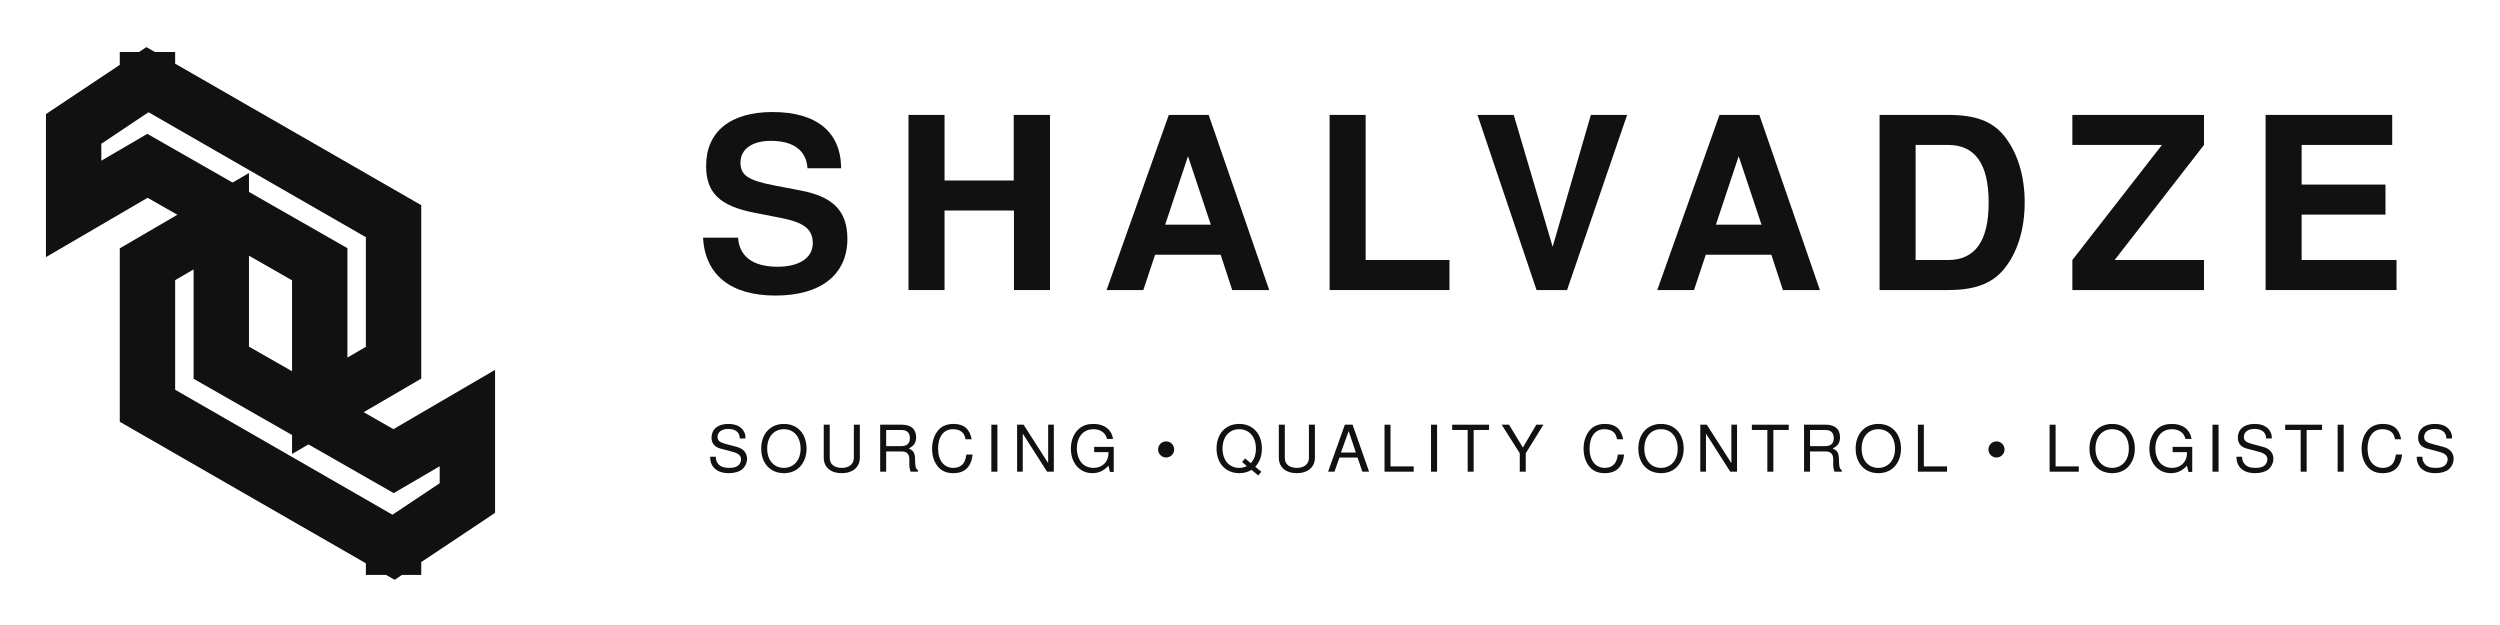
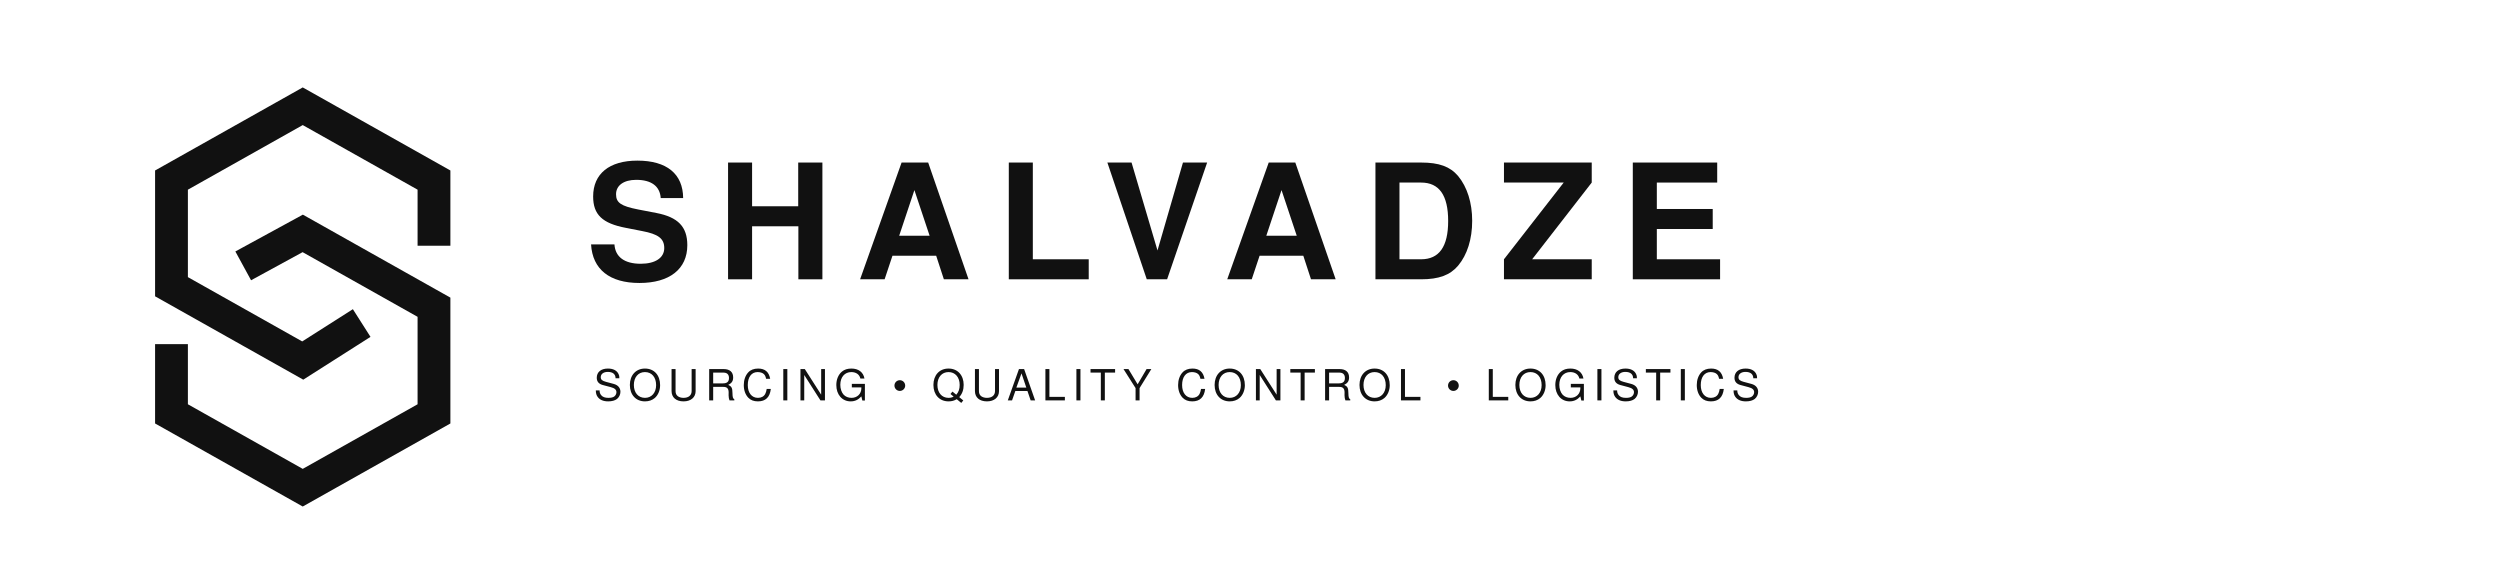
- <svg xmlns="http://www.w3.org/2000/svg" viewBox="47 33 640 160">
-   <path fill="none" stroke="#111111" stroke-width="14.175" stroke-linecap="square" stroke-linejoin="miter" stroke-miterlimit="4" d="M84.75 53.398 L147.75 89.625 L147.75 125.852 L128.852 136.875 L128.852 100.648 L84.75 75.449 L65.852 86.477 L65.852 66 Z M84.75 53.398" />
-   <path fill="none" stroke="#111111" stroke-width="14.175" stroke-linecap="square" stroke-linejoin="miter" stroke-miterlimit="4" d="M147.75 173.102 L84.75 136.875 L84.75 100.648 L103.648 89.625 L103.648 125.852 L147.75 151.051 L166.648 140.023 L166.648 160.5 Z M147.75 173.102" />
-   <path fill="#111111" d="M262.332 76.07 C262.27 66.781 256.059 61.68 244.742 61.68 C233.98 61.68 227.766 66.723 227.766 75.453 C227.766 82.402 231.273 85.785 240.375 87.508 L246.648 88.738 C252.797 89.906 255.074 91.629 255.074 95.258 C255.074 99.008 251.629 101.285 246.031 101.285 C239.762 101.285 236.254 98.641 235.945 93.844 L226.969 93.844 C227.523 103.438 234.102 108.664 245.539 108.664 C257.102 108.664 263.93 103.312 263.93 94.152 C263.93 87.078 260.363 83.387 252.059 81.789 L245.051 80.438 C238.469 79.145 236.562 77.852 236.562 74.594 C236.562 71.211 239.516 69.059 244.312 69.059 C250.152 69.059 253.414 71.52 253.719 76.07 Z M262.332 76.07" />
-   <path fill="#111111" d="M306.574 86.895 L306.574 107.25 L315.801 107.25 L315.801 62.418 L306.516 62.418 L306.516 79.207 L288.801 79.207 L288.801 62.418 L279.578 62.418 L279.578 107.25 L288.801 107.25 L288.801 86.895 Z M306.574 86.895" />
-   <path fill="#111111" d="M359.492 98.211 L362.445 107.25 L371.918 107.25 L356.418 62.418 L346.211 62.418 L330.281 107.25 L339.691 107.25 L342.703 98.211 Z M356.973 90.523 L345.285 90.523 L351.129 72.996 Z M356.973 90.523" />
-   <path fill="#111111" d="M396.605 62.418 L387.379 62.418 L387.379 107.25 L418.066 107.25 L418.066 99.562 L396.605 99.562 Z M396.605 62.418" />
-   <path fill="#111111" d="M448.168 107.25 L463.543 62.418 L454.258 62.418 L444.48 96.18 L434.516 62.418 L425.23 62.418 L440.359 107.25 Z M448.168 107.25" />
-   <path fill="#111111" d="M500.469 98.211 L503.422 107.25 L512.895 107.25 L497.395 62.418 L487.188 62.418 L471.258 107.25 L480.668 107.25 L483.68 98.211 Z M497.949 90.523 L486.266 90.523 L492.105 72.996 Z M497.949 90.523" />
-   <path fill="#111111" d="M528.172 107.25 L545.699 107.25 C552.527 107.25 556.832 105.652 559.906 102.023 C563.41 97.84 565.32 91.812 565.32 84.801 C565.32 77.852 563.41 71.824 559.906 67.582 C556.832 63.953 552.59 62.418 545.699 62.418 L528.172 62.418 Z M537.398 99.562 L537.398 70.105 L545.699 70.105 C552.648 70.105 556.094 74.961 556.094 84.863 C556.094 94.703 552.648 99.562 545.699 99.562 Z M537.398 99.562" />
-   <path fill="#111111" d="M611.227 62.418 L577.523 62.418 L577.523 70.105 L600.461 70.105 L577.523 99.562 L577.523 107.25 L611.227 107.25 L611.227 99.562 L588.348 99.562 L611.227 70.105 Z M611.227 62.418" />
-   <path fill="#111111" d="M636.219 87.938 L657.684 87.938 L657.684 80.25 L636.219 80.25 L636.219 70.105 L659.406 70.105 L659.406 62.418 L626.996 62.418 L626.996 107.25 L660.512 107.25 L660.512 99.562 L636.219 99.562 Z M636.219 87.938" />
-   <path fill="#111111" d="M237.836 145.254 C237.836 144.426 237.785 144.195 237.52 143.637 C236.859 142.25 235.457 141.523 233.43 141.523 C230.789 141.523 229.156 142.875 229.156 145.055 C229.156 146.523 229.93 147.445 231.516 147.859 L234.5 148.652 C236.035 149.047 236.711 149.656 236.711 150.598 C236.711 151.242 236.367 151.902 235.855 152.266 C235.375 152.613 234.617 152.777 233.645 152.777 C232.324 152.777 231.449 152.465 230.871 151.77 C230.426 151.242 230.227 150.664 230.242 149.922 L228.793 149.922 C228.809 151.027 229.023 151.754 229.5 152.414 C230.328 153.551 231.711 154.129 233.543 154.129 C234.98 154.129 236.152 153.801 236.926 153.207 C237.734 152.562 238.246 151.488 238.246 150.449 C238.246 148.965 237.324 147.875 235.688 147.43 L232.668 146.621 C231.219 146.227 230.691 145.766 230.691 144.84 C230.691 143.617 231.762 142.809 233.379 142.809 C235.293 142.809 236.367 143.668 236.383 145.254 Z M237.836 145.254" />
-   <path fill="#111111" d="M247.66 141.523 C244.211 141.523 241.867 144.066 241.867 147.828 C241.867 151.605 244.195 154.129 247.676 154.129 C249.145 154.129 250.43 153.684 251.406 152.859 C252.707 151.754 253.484 149.891 253.484 147.926 C253.484 144.047 251.191 141.523 247.66 141.523 Z M247.66 142.875 C250.266 142.875 251.949 144.84 251.949 147.891 C251.949 150.797 250.215 152.777 247.676 152.777 C245.102 152.777 243.402 150.797 243.402 147.828 C243.402 144.855 245.102 142.875 247.66 142.875 Z M247.66 142.875" />
-   <path fill="#111111" d="M265.586 141.723 L265.586 150.168 C265.586 151.785 264.414 152.777 262.484 152.777 C261.594 152.777 260.867 152.562 260.289 152.148 C259.695 151.688 259.414 151.078 259.414 150.168 L259.414 141.723 L257.879 141.723 L257.879 150.168 C257.879 152.613 259.629 154.129 262.484 154.129 C265.305 154.129 267.121 152.578 267.121 150.168 L267.121 141.723 Z M265.586 141.723" />
-   <path fill="#111111" d="M273.859 148.57 L277.82 148.57 C279.188 148.57 279.801 149.23 279.801 150.715 L279.781 151.785 C279.781 152.527 279.914 153.254 280.129 153.75 L281.992 153.75 L281.992 153.371 C281.418 152.973 281.301 152.547 281.27 150.945 C281.25 148.965 280.938 148.371 279.633 147.809 C280.988 147.133 281.531 146.324 281.531 144.938 C281.531 142.859 280.246 141.723 277.867 141.723 L272.324 141.723 L272.324 153.75 L273.859 153.75 Z M273.859 147.215 L273.859 143.074 L277.57 143.074 C278.43 143.074 278.926 143.207 279.305 143.535 C279.719 143.883 279.93 144.426 279.93 145.137 C279.93 146.574 279.207 147.215 277.57 147.215 Z M273.859 147.215" />
-   <path fill="#111111" d="M295.746 145.449 C295.266 142.809 293.75 141.523 291.109 141.523 C289.492 141.523 288.188 142.035 287.297 143.023 C286.211 144.215 285.613 145.93 285.613 147.875 C285.613 149.855 286.227 151.555 287.348 152.727 C288.289 153.684 289.477 154.129 291.043 154.129 C293.98 154.129 295.629 152.547 295.992 149.359 L294.41 149.359 C294.277 150.188 294.113 150.746 293.863 151.227 C293.371 152.215 292.348 152.777 291.059 152.777 C288.668 152.777 287.148 150.863 287.148 147.859 C287.148 144.773 288.586 142.875 290.93 142.875 C291.902 142.875 292.809 143.156 293.305 143.637 C293.75 144.047 293.996 144.543 294.18 145.449 Z M295.746 145.449" />
-   <path fill="#111111" d="M300.785 141.723 H302.336 V153.75 H300.785 Z" />
-   <path fill="#111111" d="M316.781 141.723 L315.328 141.723 L315.328 151.555 L309.043 141.723 L307.379 141.723 L307.379 153.75 L308.828 153.75 L308.828 144 L315.051 153.75 L316.781 153.75 Z M316.781 141.723" />
-   <path fill="#111111" d="M332.117 147.398 L327.102 147.398 L327.102 148.75 L330.766 148.75 L330.766 149.082 C330.766 151.227 329.18 152.777 326.988 152.777 C325.766 152.777 324.66 152.332 323.949 151.555 C323.16 150.699 322.68 149.262 322.68 147.777 C322.68 144.824 324.363 142.875 326.902 142.875 C328.734 142.875 330.055 143.816 330.387 145.367 L331.953 145.367 C331.523 142.926 329.676 141.523 326.922 141.523 C325.453 141.523 324.266 141.902 323.324 142.68 C321.922 143.832 321.145 145.699 321.145 147.859 C321.145 151.555 323.406 154.129 326.656 154.129 C328.289 154.129 329.578 153.52 330.766 152.215 L331.145 153.816 L332.117 153.816 Z M332.117 147.398" />
-   <path fill="#111111" d="M345.531 145.996 C344.391 145.996 343.469 146.918 343.469 148.059 C343.469 149.195 344.391 150.121 345.531 150.121 C346.652 150.121 347.594 149.195 347.594 148.09 C347.594 146.918 346.688 145.996 345.531 145.996 Z M345.531 145.996" />
-   <path fill="#111111" d="M369.898 153.766 L368.348 152.496 C369.488 151.242 370.047 149.707 370.047 147.793 C370.047 144.047 367.707 141.523 364.242 141.523 C360.758 141.523 358.434 144.047 358.434 147.828 C358.434 151.59 360.758 154.129 364.242 154.129 C365.445 154.129 366.418 153.867 367.391 153.289 L369.125 154.723 Z M365.742 150.367 L364.984 151.293 L366.203 152.316 C365.496 152.66 364.949 152.777 364.223 152.777 C361.668 152.777 359.969 150.797 359.969 147.828 C359.969 144.855 361.668 142.875 364.242 142.875 C366.797 142.875 368.516 144.855 368.516 147.809 C368.516 149.379 368.102 150.566 367.211 151.57 Z M365.742 150.367" />
-   <path fill="#111111" d="M382.086 141.723 L382.086 150.168 C382.086 151.785 380.914 152.777 378.984 152.777 C378.09 152.777 377.367 152.562 376.789 152.148 C376.195 151.688 375.914 151.078 375.914 150.168 L375.914 141.723 L374.379 141.723 L374.379 150.168 C374.379 152.613 376.129 154.129 378.984 154.129 C381.805 154.129 383.617 152.578 383.617 150.168 L383.617 141.723 Z M382.086 141.723" />
-   <path fill="#111111" d="M394.531 150.137 L395.77 153.75 L397.488 153.75 L393.262 141.723 L391.281 141.723 L386.992 153.75 L388.625 153.75 L389.898 150.137 Z M394.105 148.848 L390.277 148.848 L392.258 143.371 Z M394.105 148.848" />
-   <path fill="#111111" d="M402.973 141.723 L401.438 141.723 L401.438 153.75 L408.91 153.75 L408.91 152.398 L402.973 152.398 Z M402.973 141.723" />
-   <path fill="#111111" d="M413.34 141.723 H414.891 V153.75 H413.34 Z" />
-   <path fill="#111111" d="M424.254 143.074 L428.199 143.074 L428.199 141.723 L418.762 141.723 L418.762 143.074 L422.723 143.074 L422.723 153.75 L424.254 153.75 Z M424.254 143.074" />
-   <path fill="#111111" d="M437.594 149.031 L442.117 141.723 L440.285 141.723 L436.852 147.578 L433.32 141.723 L431.426 141.723 L436.059 149.031 L436.059 153.75 L437.594 153.75 Z M437.594 149.031" />
-   <path fill="#111111" d="M462.523 145.449 C462.047 142.809 460.527 141.523 457.887 141.523 C456.27 141.523 454.969 142.035 454.078 143.023 C452.988 144.215 452.395 145.93 452.395 147.875 C452.395 149.855 453.004 151.555 454.125 152.727 C455.066 153.684 456.254 154.129 457.824 154.129 C460.758 154.129 462.41 152.547 462.773 149.359 L461.188 149.359 C461.055 150.188 460.891 150.746 460.645 151.227 C460.148 152.215 459.125 152.777 457.84 152.777 C455.445 152.777 453.93 150.863 453.93 147.859 C453.93 144.773 455.363 142.875 457.707 142.875 C458.68 142.875 459.59 143.156 460.082 143.637 C460.527 144.047 460.777 144.543 460.957 145.449 Z M462.523 145.449" />
-   <path fill="#111111" d="M472.203 141.523 C468.754 141.523 466.41 144.066 466.41 147.828 C466.41 151.605 468.738 154.129 472.219 154.129 C473.688 154.129 474.973 153.684 475.945 152.859 C477.25 151.754 478.027 149.891 478.027 147.926 C478.027 144.047 475.734 141.523 472.203 141.523 Z M472.203 142.875 C474.809 142.875 476.492 144.84 476.492 147.891 C476.492 150.797 474.758 152.777 472.219 152.777 C469.645 152.777 467.945 150.797 467.945 147.828 C467.945 144.855 469.645 142.875 472.203 142.875 Z M472.203 142.875" />
-   <path fill="#111111" d="M491.68 141.723 L490.227 141.723 L490.227 151.555 L483.941 141.723 L482.273 141.723 L482.273 153.75 L483.727 153.75 L483.727 144 L489.945 153.75 L491.68 153.75 Z M491.68 141.723" />
-   <path fill="#111111" d="M500.977 143.074 L504.918 143.074 L504.918 141.723 L495.48 141.723 L495.48 143.074 L499.441 143.074 L499.441 153.75 L500.977 153.75 Z M500.977 143.074" />
-   <path fill="#111111" d="M510.371 148.57 L514.332 148.57 C515.703 148.57 516.312 149.23 516.312 150.715 L516.297 151.785 C516.297 152.527 516.426 153.254 516.641 153.75 L518.508 153.75 L518.508 153.371 C517.93 152.973 517.812 152.547 517.781 150.945 C517.766 148.965 517.449 148.371 516.148 147.809 C517.5 147.133 518.043 146.324 518.043 144.938 C518.043 142.859 516.758 141.723 514.383 141.723 L508.836 141.723 L508.836 153.75 L510.371 153.75 Z M510.371 147.215 L510.371 143.074 L514.086 143.074 C514.941 143.074 515.438 143.207 515.816 143.535 C516.23 143.883 516.445 144.426 516.445 145.137 C516.445 146.574 515.719 147.215 514.086 147.215 Z M510.371 147.215" />
-   <path fill="#111111" d="M527.836 141.523 C524.387 141.523 522.047 144.066 522.047 147.828 C522.047 151.605 524.371 154.129 527.852 154.129 C529.32 154.129 530.609 153.684 531.582 152.859 C532.887 151.754 533.66 149.891 533.66 147.926 C533.66 144.047 531.367 141.523 527.836 141.523 Z M527.836 142.875 C530.445 142.875 532.125 144.84 532.125 147.891 C532.125 150.797 530.395 152.777 527.852 152.777 C525.277 152.777 523.578 150.797 523.578 147.828 C523.578 144.855 525.277 142.875 527.836 142.875 Z M527.836 142.875" />
-   <path fill="#111111" d="M539.508 141.723 L537.977 141.723 L537.977 153.75 L545.449 153.75 L545.449 152.398 L539.508 152.398 Z M539.508 141.723" />
-   <path fill="#111111" d="M558.102 145.996 C556.965 145.996 556.039 146.918 556.039 148.059 C556.039 149.195 556.965 150.121 558.102 150.121 C559.227 150.121 560.164 149.195 560.164 148.09 C560.164 146.918 559.258 145.996 558.102 145.996 Z M558.102 145.996" />
-   <path fill="#111111" d="M573.234 141.723 L571.699 141.723 L571.699 153.75 L579.172 153.75 L579.172 152.398 L573.234 152.398 Z M573.234 141.723" />
-   <path fill="#111111" d="M587.695 141.523 C584.246 141.523 581.902 144.066 581.902 147.828 C581.902 151.605 584.23 154.129 587.711 154.129 C589.18 154.129 590.465 153.684 591.441 152.859 C592.742 151.754 593.52 149.891 593.52 147.926 C593.52 144.047 591.227 141.523 587.695 141.523 Z M587.695 142.875 C590.301 142.875 591.984 144.84 591.984 147.891 C591.984 150.797 590.25 152.777 587.711 152.777 C585.137 152.777 583.438 150.797 583.438 147.828 C583.438 144.855 585.137 142.875 587.695 142.875 Z M587.695 142.875" />
-   <path fill="#111111" d="M608.211 147.398 L603.195 147.398 L603.195 148.75 L606.859 148.75 L606.859 149.082 C606.859 151.227 605.273 152.777 603.078 152.777 C601.859 152.777 600.754 152.332 600.043 151.555 C599.25 150.699 598.773 149.262 598.773 147.777 C598.773 144.824 600.457 142.875 602.996 142.875 C604.828 142.875 606.148 143.816 606.477 145.367 L608.047 145.367 C607.617 142.926 605.77 141.523 603.012 141.523 C601.547 141.523 600.355 141.902 599.418 142.68 C598.016 143.832 597.238 145.699 597.238 147.859 C597.238 151.555 599.5 154.129 602.75 154.129 C604.383 154.129 605.672 153.52 606.859 152.215 L607.238 153.816 L608.211 153.816 Z M608.211 147.398" />
-   <path fill="#111111" d="M613.398 141.723 H614.949 V153.75 H613.398 Z" />
-   <path fill="#111111" d="M628.57 145.254 C628.57 144.426 628.52 144.195 628.258 143.637 C627.598 142.25 626.195 141.523 624.164 141.523 C621.523 141.523 619.891 142.875 619.891 145.055 C619.891 146.523 620.668 147.445 622.25 147.859 L625.238 148.652 C626.773 149.047 627.449 149.656 627.449 150.598 C627.449 151.242 627.102 151.902 626.59 152.266 C626.113 152.613 625.352 152.777 624.379 152.777 C623.059 152.777 622.184 152.465 621.609 151.77 C621.16 151.242 620.965 150.664 620.98 149.922 L619.527 149.922 C619.547 151.027 619.758 151.754 620.238 152.414 C621.062 153.551 622.449 154.129 624.281 154.129 C625.715 154.129 626.887 153.801 627.664 153.207 C628.473 152.562 628.984 151.488 628.984 150.449 C628.984 148.965 628.059 147.875 626.426 147.43 L623.406 146.621 C621.953 146.227 621.426 145.766 621.426 144.84 C621.426 143.617 622.5 142.809 624.117 142.809 C626.031 142.809 627.102 143.668 627.117 145.254 Z M628.57 145.254" />
-   <path fill="#111111" d="M637.504 143.074 L641.449 143.074 L641.449 141.723 L632.012 141.723 L632.012 143.074 L635.969 143.074 L635.969 153.75 L637.504 153.75 Z M637.504 143.074" />
-   <path fill="#111111" d="M645.434 141.723 H646.985 V153.75 H645.434 Z" />
-   <path fill="#111111" d="M661.691 145.449 C661.215 142.809 659.695 141.523 657.055 141.523 C655.438 141.523 654.137 142.035 653.242 143.023 C652.156 144.215 651.562 145.93 651.562 147.875 C651.562 149.855 652.172 151.555 653.293 152.727 C654.234 153.684 655.422 154.129 656.988 154.129 C659.926 154.129 661.578 152.547 661.941 149.359 L660.355 149.359 C660.223 150.188 660.059 150.746 659.812 151.227 C659.316 152.215 658.293 152.777 657.008 152.777 C654.613 152.777 653.094 150.863 653.094 147.859 C653.094 144.773 654.531 142.875 656.875 142.875 C657.848 142.875 658.754 143.156 659.25 143.637 C659.695 144.047 659.941 144.543 660.125 145.449 Z M661.691 145.449" />
-   <path fill="#111111" d="M674.719 145.254 C674.719 144.426 674.668 144.195 674.406 143.637 C673.746 142.25 672.344 141.523 670.312 141.523 C667.672 141.523 666.039 142.875 666.039 145.055 C666.039 146.523 666.816 147.445 668.398 147.859 L671.387 148.652 C672.918 149.047 673.598 149.656 673.598 150.598 C673.598 151.242 673.25 151.902 672.738 152.266 C672.258 152.613 671.5 152.777 670.527 152.777 C669.207 152.777 668.332 152.465 667.754 151.77 C667.309 151.242 667.113 150.664 667.129 149.922 L665.676 149.922 C665.691 151.027 665.906 151.754 666.387 152.414 C667.211 153.551 668.598 154.129 670.43 154.129 C671.863 154.129 673.035 153.801 673.812 153.207 C674.617 152.562 675.129 151.488 675.129 150.449 C675.129 148.965 674.207 147.875 672.574 147.43 L669.555 146.621 C668.102 146.227 667.574 145.766 667.574 144.84 C667.574 143.617 668.645 142.809 670.262 142.809 C672.176 142.809 673.25 143.668 673.266 145.254 Z M674.719 145.254" />
+ <svg xmlns="http://www.w3.org/2000/svg" viewBox="0 0 1280 300" width="1280" height="300" role="img" version="1.1" id="svg13">
+   <defs id="defs17" />
+   <g id="shalvadze-symbol" transform="matrix(2.1,0,0,2.1,50,46)" fill="none" stroke="#111111" stroke-width="8" stroke-linecap="square" stroke-linejoin="miter">
+     <path d="M 82,34 V 22 L 50,4 18,22 V 48 L 50,66 61,59" id="path6" />
+     <path d="M 18,66 V 79 L 50,97 82,79 V 53 L 50,35 39,41" id="path8" />
+   </g>
+   <g aria-label="SHALVADZE" id="wordmark" style="font-weight:700;font-size:82px;font-family:'Nimbus Sans', Arial, sans-serif;letter-spacing:12.5;fill:#111111">
+     <path d="m 349.774,101.426 c -0.082,-12.382 -8.364,-19.188 -23.452,-19.188 -14.35,0 -22.632,6.724 -22.632,18.368 0,9.266 4.674,13.776 16.81,16.072 l 8.364,1.64 c 8.2,1.558 11.234,3.854 11.234,8.692 0,5.002 -4.592,8.036 -12.054,8.036 -8.364,0 -13.038,-3.526 -13.448,-9.922 h -11.972 c 0.738,12.792 9.512,19.762 24.764,19.762 15.416,0 24.518,-7.134 24.518,-19.352 0,-9.43 -4.756,-14.35 -15.826,-16.482 l -9.348,-1.804 c -8.774,-1.722 -11.316,-3.444 -11.316,-7.79 0,-4.51 3.936,-7.38 10.332,-7.38 7.79,0 12.136,3.28 12.546,9.348 z" id="path19" />
+     <path d="M 408.768,115.858 V 143 h 12.3 V 83.222 h -12.382 v 22.386 h -23.616 V 83.222 h -12.3 V 143 h 12.3 v -27.142 z" id="path21" />
+     <path d="m 479.324,130.946 3.936,12.054 h 12.628 l -20.664,-59.778 h -13.612 L 440.374,143 h 12.546 l 4.018,-12.054 z m -3.362,-10.25 h -15.58 l 7.79,-23.37 z" id="path23" />
+     <path d="m 528.806,83.222 h -12.3 V 143 h 40.918 v -10.25 h -28.618 z" id="path25" />
+     <path d="m 597.558,143 20.5,-59.778 h -12.382 l -13.038,45.018 -13.284,-45.018 h -12.382 l 20.172,59.778 z" id="path27" />
+     <path d="m 667.294,130.946 3.936,12.054 h 12.628 l -20.664,-59.778 h -13.612 L 628.344,143 h 12.546 l 4.018,-12.054 z m -3.362,-10.25 h -15.58 l 7.79,-23.37 z" id="path29" />
+     <path d="m 704.23,143 h 23.37 c 9.102,0 14.842,-2.132 18.942,-6.97 4.674,-5.576 7.216,-13.612 7.216,-22.96 0,-9.266 -2.542,-17.302 -7.216,-22.96 -4.1,-4.838 -9.758,-6.888 -18.942,-6.888 h -23.37 z m 12.3,-10.25 V 93.472 h 11.07 c 9.266,0 13.858,6.478 13.858,19.68 0,13.12 -4.592,19.598 -13.858,19.598 z" id="path31" />
+     <path d="m 814.966,83.222 h -44.936 v 10.25 h 30.586 l -30.586,39.278 V 143 h 44.936 v -10.25 h -30.504 l 30.504,-39.278 z" id="path33" />
+     <path d="m 848.294,117.252 h 28.618 v -10.25 h -28.618 v -13.53 h 30.914 v -10.25 h -43.214 V 143 h 44.69 v -10.25 h -32.39 z" id="path35" />
+   </g>
+   <g aria-label="SOURCING • QUALITY CONTROL • LOGISTICS" id="descriptor" style="font-size:22px;font-family:'Nimbus Sans', Arial, sans-serif;letter-spacing:3.2;fill:#111111">
+     <path d="m 317.112,193.67 c 0,-1.1 -0.066,-1.408 -0.418,-2.156 -0.88,-1.848 -2.75,-2.816 -5.456,-2.816 -3.52,0 -5.698,1.804 -5.698,4.708 0,1.958 1.034,3.19 3.146,3.74 l 3.982,1.056 c 2.046,0.528 2.948,1.342 2.948,2.596 0,0.858 -0.462,1.738 -1.144,2.222 -0.638,0.462 -1.65,0.682 -2.948,0.682 -1.76,0 -2.926,-0.418 -3.696,-1.342 -0.594,-0.704 -0.858,-1.474 -0.836,-2.464 h -1.936 c 0.022,1.474 0.308,2.442 0.946,3.322 1.1,1.518 2.948,2.288 5.39,2.288 1.914,0 3.476,-0.44 4.51,-1.232 1.078,-0.858 1.76,-2.288 1.76,-3.674 0,-1.98 -1.232,-3.432 -3.41,-4.026 l -4.026,-1.078 c -1.936,-0.528 -2.64,-1.144 -2.64,-2.376 0,-1.628 1.43,-2.706 3.586,-2.706 2.552,0 3.982,1.144 4.004,3.256 z" id="path38" />
+     <path d="m 330.212,188.698 c -4.598,0 -7.722,3.388 -7.722,8.404 0,5.038 3.102,8.404 7.744,8.404 1.958,0 3.674,-0.594 4.972,-1.694 1.738,-1.474 2.772,-3.96 2.772,-6.578 0,-5.17 -3.058,-8.536 -7.766,-8.536 z m 0,1.804 c 3.476,0 5.72,2.618 5.72,6.688 0,3.872 -2.31,6.512 -5.698,6.512 -3.432,0 -5.698,-2.64 -5.698,-6.6 0,-3.96 2.266,-6.6 5.676,-6.6 z" id="path40" />
+     <path d="m 354.114,188.962 v 11.264 c 0,2.156 -1.562,3.476 -4.136,3.476 -1.188,0 -2.156,-0.286 -2.926,-0.836 -0.792,-0.616 -1.166,-1.43 -1.166,-2.64 v -11.264 h -2.046 v 11.264 c 0,3.256 2.332,5.28 6.138,5.28 3.762,0 6.182,-2.068 6.182,-5.28 v -11.264 z" id="path42" />
+     <path d="m 365.146,198.092 h 5.28 c 1.826,0 2.64,0.88 2.64,2.86 l -0.022,1.43 c 0,0.99 0.176,1.958 0.462,2.618 h 2.486 v -0.506 c -0.77,-0.528 -0.924,-1.1 -0.968,-3.234 -0.022,-2.64 -0.44,-3.432 -2.178,-4.18 1.804,-0.902 2.53,-1.98 2.53,-3.828 0,-2.772 -1.716,-4.29 -4.884,-4.29 h -7.392 V 205 h 2.046 z m 0,-1.804 v -5.522 h 4.95 c 1.144,0 1.804,0.176 2.31,0.616 0.55,0.462 0.836,1.188 0.836,2.134 0,1.914 -0.968,2.772 -3.146,2.772 z" id="path44" />
+     <path d="m 394.328,193.934 c -0.638,-3.52 -2.662,-5.236 -6.182,-5.236 -2.156,0 -3.894,0.682 -5.082,2.002 -1.452,1.584 -2.244,3.872 -2.244,6.468 0,2.64 0.814,4.906 2.31,6.468 1.254,1.276 2.838,1.87 4.928,1.87 3.916,0 6.116,-2.112 6.6,-6.358 h -2.112 c -0.176,1.1 -0.396,1.848 -0.726,2.486 -0.66,1.32 -2.024,2.068 -3.74,2.068 -3.19,0 -5.214,-2.552 -5.214,-6.556 0,-4.114 1.914,-6.644 5.038,-6.644 1.298,0 2.508,0.374 3.168,1.012 0.594,0.55 0.924,1.21 1.166,2.42 z" id="path46" />
+     <path d="m 403.116,188.962 h -2.068 V 205 h 2.068 z" id="path48" />
+     <path d="m 422.376,188.962 h -1.936 v 13.112 l -8.382,-13.112 h -2.222 V 205 h 1.936 v -13.002 l 8.294,13.002 h 2.31 z" id="path50" />
+     <path d="m 442.824,196.53 h -6.688 v 1.804 h 4.884 v 0.44 c 0,2.86 -2.112,4.928 -5.038,4.928 -1.628,0 -3.102,-0.594 -4.048,-1.628 -1.056,-1.144 -1.694,-3.058 -1.694,-5.038 0,-3.938 2.244,-6.534 5.632,-6.534 2.442,0 4.202,1.254 4.642,3.322 h 2.09 c -0.572,-3.256 -3.036,-5.126 -6.71,-5.126 -1.958,0 -3.542,0.506 -4.796,1.54 -1.87,1.54 -2.904,4.026 -2.904,6.908 0,4.928 3.014,8.36 7.348,8.36 2.178,0 3.894,-0.814 5.478,-2.552 l 0.506,2.134 h 1.298 z" id="path52" />
+     <path d="m 460.708,194.66 c -1.518,0 -2.75,1.232 -2.75,2.75 0,1.518 1.232,2.75 2.75,2.75 1.496,0 2.75,-1.232 2.75,-2.706 0,-1.562 -1.21,-2.794 -2.75,-2.794 z" id="path54" />
+     <path d="m 493.2,205.022 -2.068,-1.694 c 1.518,-1.672 2.266,-3.718 2.266,-6.27 0,-4.994 -3.124,-8.36 -7.744,-8.36 -4.642,0 -7.744,3.366 -7.744,8.404 0,5.016 3.102,8.404 7.744,8.404 1.606,0 2.904,-0.352 4.202,-1.122 l 2.31,1.914 z m -5.544,-4.532 -1.012,1.232 1.628,1.364 c -0.946,0.462 -1.672,0.616 -2.64,0.616 -3.41,0 -5.676,-2.64 -5.676,-6.6 0,-3.96 2.266,-6.6 5.698,-6.6 3.41,0 5.698,2.64 5.698,6.578 0,2.09 -0.55,3.674 -1.738,5.016 z" id="path56" />
+     <path d="m 509.446,188.962 v 11.264 c 0,2.156 -1.562,3.476 -4.136,3.476 -1.188,0 -2.156,-0.286 -2.926,-0.836 -0.792,-0.616 -1.166,-1.43 -1.166,-2.64 v -11.264 h -2.046 v 11.264 c 0,3.256 2.332,5.28 6.138,5.28 3.762,0 6.182,-2.068 6.182,-5.28 v -11.264 z" id="path58" />
+     <path d="m 526.044,200.182 1.65,4.818 h 2.288 l -5.632,-16.038 h -2.64 l -5.72,16.038 h 2.178 l 1.694,-4.818 z m -0.572,-1.716 h -5.104 l 2.64,-7.304 z" id="path60" />
+     <path d="m 537.296,188.962 h -2.046 V 205 h 9.966 v -1.804 h -7.92 z" id="path62" />
+     <path d="m 553.19,188.962 h -2.068 V 205 h 2.068 z" id="path64" />
+     <path d="m 565.674,190.766 h 5.258 v -1.804 h -12.584 v 1.804 h 5.28 V 205 h 2.046 z" id="path66" />
+     <path d="m 583.46,198.708 6.028,-9.746 h -2.442 l -4.576,7.81 -4.708,-7.81 h -2.53 l 6.182,9.746 V 205 h 2.046 z" id="path68" />
+     <path d="m 616.7,193.934 c -0.638,-3.52 -2.662,-5.236 -6.182,-5.236 -2.156,0 -3.894,0.682 -5.082,2.002 -1.452,1.584 -2.244,3.872 -2.244,6.468 0,2.64 0.814,4.906 2.31,6.468 1.254,1.276 2.838,1.87 4.928,1.87 3.916,0 6.116,-2.112 6.6,-6.358 h -2.112 c -0.176,1.1 -0.396,1.848 -0.726,2.486 -0.66,1.32 -2.024,2.068 -3.74,2.068 -3.19,0 -5.214,-2.552 -5.214,-6.556 0,-4.114 1.914,-6.644 5.038,-6.644 1.298,0 2.508,0.374 3.168,1.012 0.594,0.55 0.924,1.21 1.166,2.42 z" id="path70" />
+     <path d="m 629.602,188.698 c -4.598,0 -7.722,3.388 -7.722,8.404 0,5.038 3.102,8.404 7.744,8.404 1.958,0 3.674,-0.594 4.972,-1.694 1.738,-1.474 2.772,-3.96 2.772,-6.578 0,-5.17 -3.058,-8.536 -7.766,-8.536 z m 0,1.804 c 3.476,0 5.72,2.618 5.72,6.688 0,3.872 -2.31,6.512 -5.698,6.512 -3.432,0 -5.698,-2.64 -5.698,-6.6 0,-3.96 2.266,-6.6 5.676,-6.6 z" id="path72" />
+     <path d="m 655.572,188.962 h -1.936 v 13.112 l -8.382,-13.112 h -2.222 V 205 h 1.936 v -13.002 l 8.294,13.002 h 2.31 z" id="path74" />
+     <path d="m 667.968,190.766 h 5.258 v -1.804 h -12.584 v 1.804 h 5.28 V 205 h 2.046 z" id="path76" />
+     <path d="m 680.496,198.092 h 5.28 c 1.826,0 2.64,0.88 2.64,2.86 l -0.022,1.43 c 0,0.99 0.176,1.958 0.462,2.618 h 2.486 v -0.506 c -0.77,-0.528 -0.924,-1.1 -0.968,-3.234 -0.022,-2.64 -0.44,-3.432 -2.178,-4.18 1.804,-0.902 2.53,-1.98 2.53,-3.828 0,-2.772 -1.716,-4.29 -4.884,-4.29 h -7.392 V 205 h 2.046 z m 0,-1.804 v -5.522 h 4.95 c 1.144,0 1.804,0.176 2.31,0.616 0.55,0.462 0.836,1.188 0.836,2.134 0,1.914 -0.968,2.772 -3.146,2.772 z" id="path78" />
+     <path d="m 703.782,188.698 c -4.598,0 -7.722,3.388 -7.722,8.404 0,5.038 3.102,8.404 7.744,8.404 1.958,0 3.674,-0.594 4.972,-1.694 1.738,-1.474 2.772,-3.96 2.772,-6.578 0,-5.17 -3.058,-8.536 -7.766,-8.536 z m 0,1.804 c 3.476,0 5.72,2.618 5.72,6.688 0,3.872 -2.31,6.512 -5.698,6.512 -3.432,0 -5.698,-2.64 -5.698,-6.6 0,-3.96 2.266,-6.6 5.676,-6.6 z" id="path80" />
+     <path d="m 719.346,188.962 h -2.046 V 205 h 9.966 v -1.804 h -7.92 z" id="path82" />
+     <path d="m 744.138,194.66 c -1.518,0 -2.75,1.232 -2.75,2.75 0,1.518 1.232,2.75 2.75,2.75 1.496,0 2.75,-1.232 2.75,-2.706 0,-1.562 -1.21,-2.794 -2.75,-2.794 z" id="path84" />
+     <path d="m 764.31,188.962 h -2.046 V 205 h 9.966 v -1.804 h -7.92 z" id="path86" />
+     <path d="m 783.592,188.698 c -4.598,0 -7.722,3.388 -7.722,8.404 0,5.038 3.102,8.404 7.744,8.404 1.958,0 3.674,-0.594 4.972,-1.694 1.738,-1.474 2.772,-3.96 2.772,-6.578 0,-5.17 -3.058,-8.536 -7.766,-8.536 z m 0,1.804 c 3.476,0 5.72,2.618 5.72,6.688 0,3.872 -2.31,6.512 -5.698,6.512 -3.432,0 -5.698,-2.64 -5.698,-6.6 0,-3.96 2.266,-6.6 5.676,-6.6 z" id="path88" />
+     <path d="m 810.948,196.53 h -6.688 v 1.804 h 4.884 v 0.44 c 0,2.86 -2.112,4.928 -5.038,4.928 -1.628,0 -3.102,-0.594 -4.048,-1.628 -1.056,-1.144 -1.694,-3.058 -1.694,-5.038 0,-3.938 2.244,-6.534 5.632,-6.534 2.442,0 4.202,1.254 4.642,3.322 h 2.09 c -0.572,-3.256 -3.036,-5.126 -6.71,-5.126 -1.958,0 -3.542,0.506 -4.796,1.54 -1.87,1.54 -2.904,4.026 -2.904,6.908 0,4.928 3.014,8.36 7.348,8.36 2.178,0 3.894,-0.814 5.478,-2.552 l 0.506,2.134 h 1.298 z" id="path90" />
+     <path d="m 819.934,188.962 h -2.068 V 205 h 2.068 z" id="path92" />
+     <path d="m 838.094,193.67 c 0,-1.1 -0.066,-1.408 -0.418,-2.156 -0.88,-1.848 -2.75,-2.816 -5.456,-2.816 -3.52,0 -5.698,1.804 -5.698,4.708 0,1.958 1.034,3.19 3.146,3.74 l 3.982,1.056 c 2.046,0.528 2.948,1.342 2.948,2.596 0,0.858 -0.462,1.738 -1.144,2.222 -0.638,0.462 -1.65,0.682 -2.948,0.682 -1.76,0 -2.926,-0.418 -3.696,-1.342 -0.594,-0.704 -0.858,-1.474 -0.836,-2.464 h -1.936 c 0.022,1.474 0.308,2.442 0.946,3.322 1.1,1.518 2.948,2.288 5.39,2.288 1.914,0 3.476,-0.44 4.51,-1.232 1.078,-0.858 1.76,-2.288 1.76,-3.674 0,-1.98 -1.232,-3.432 -3.41,-4.026 l -4.026,-1.078 c -1.936,-0.528 -2.64,-1.144 -2.64,-2.376 0,-1.628 1.43,-2.706 3.586,-2.706 2.552,0 3.982,1.144 4.004,3.256 z" id="path94" />
+     <path d="m 850.006,190.766 h 5.258 v -1.804 h -12.584 v 1.804 h 5.28 V 205 h 2.046 z" id="path96" />
+     <path d="m 862.644,188.962 h -2.068 V 205 h 2.068 z" id="path98" />
+     <path d="m 882.256,193.934 c -0.638,-3.52 -2.662,-5.236 -6.182,-5.236 -2.156,0 -3.894,0.682 -5.082,2.002 -1.452,1.584 -2.244,3.872 -2.244,6.468 0,2.64 0.814,4.906 2.31,6.468 1.254,1.276 2.838,1.87 4.928,1.87 3.916,0 6.116,-2.112 6.6,-6.358 h -2.112 c -0.176,1.1 -0.396,1.848 -0.726,2.486 -0.66,1.32 -2.024,2.068 -3.74,2.068 -3.19,0 -5.214,-2.552 -5.214,-6.556 0,-4.114 1.914,-6.644 5.038,-6.644 1.298,0 2.508,0.374 3.168,1.012 0.594,0.55 0.924,1.21 1.166,2.42 z" id="path100" />
+     <path d="m 899.624,193.67 c 0,-1.1 -0.066,-1.408 -0.418,-2.156 -0.88,-1.848 -2.75,-2.816 -5.456,-2.816 -3.52,0 -5.698,1.804 -5.698,4.708 0,1.958 1.034,3.19 3.146,3.74 l 3.982,1.056 c 2.046,0.528 2.948,1.342 2.948,2.596 0,0.858 -0.462,1.738 -1.144,2.222 -0.638,0.462 -1.65,0.682 -2.948,0.682 -1.76,0 -2.926,-0.418 -3.696,-1.342 -0.594,-0.704 -0.858,-1.474 -0.836,-2.464 h -1.936 c 0.022,1.474 0.308,2.442 0.946,3.322 1.1,1.518 2.948,2.288 5.39,2.288 1.914,0 3.476,-0.44 4.51,-1.232 1.078,-0.858 1.76,-2.288 1.76,-3.674 0,-1.98 -1.232,-3.432 -3.41,-4.026 l -4.026,-1.078 c -1.936,-0.528 -2.64,-1.144 -2.64,-2.376 0,-1.628 1.43,-2.706 3.586,-2.706 2.552,0 3.982,1.144 4.004,3.256 z" id="path102" />
+   </g>
</svg>
